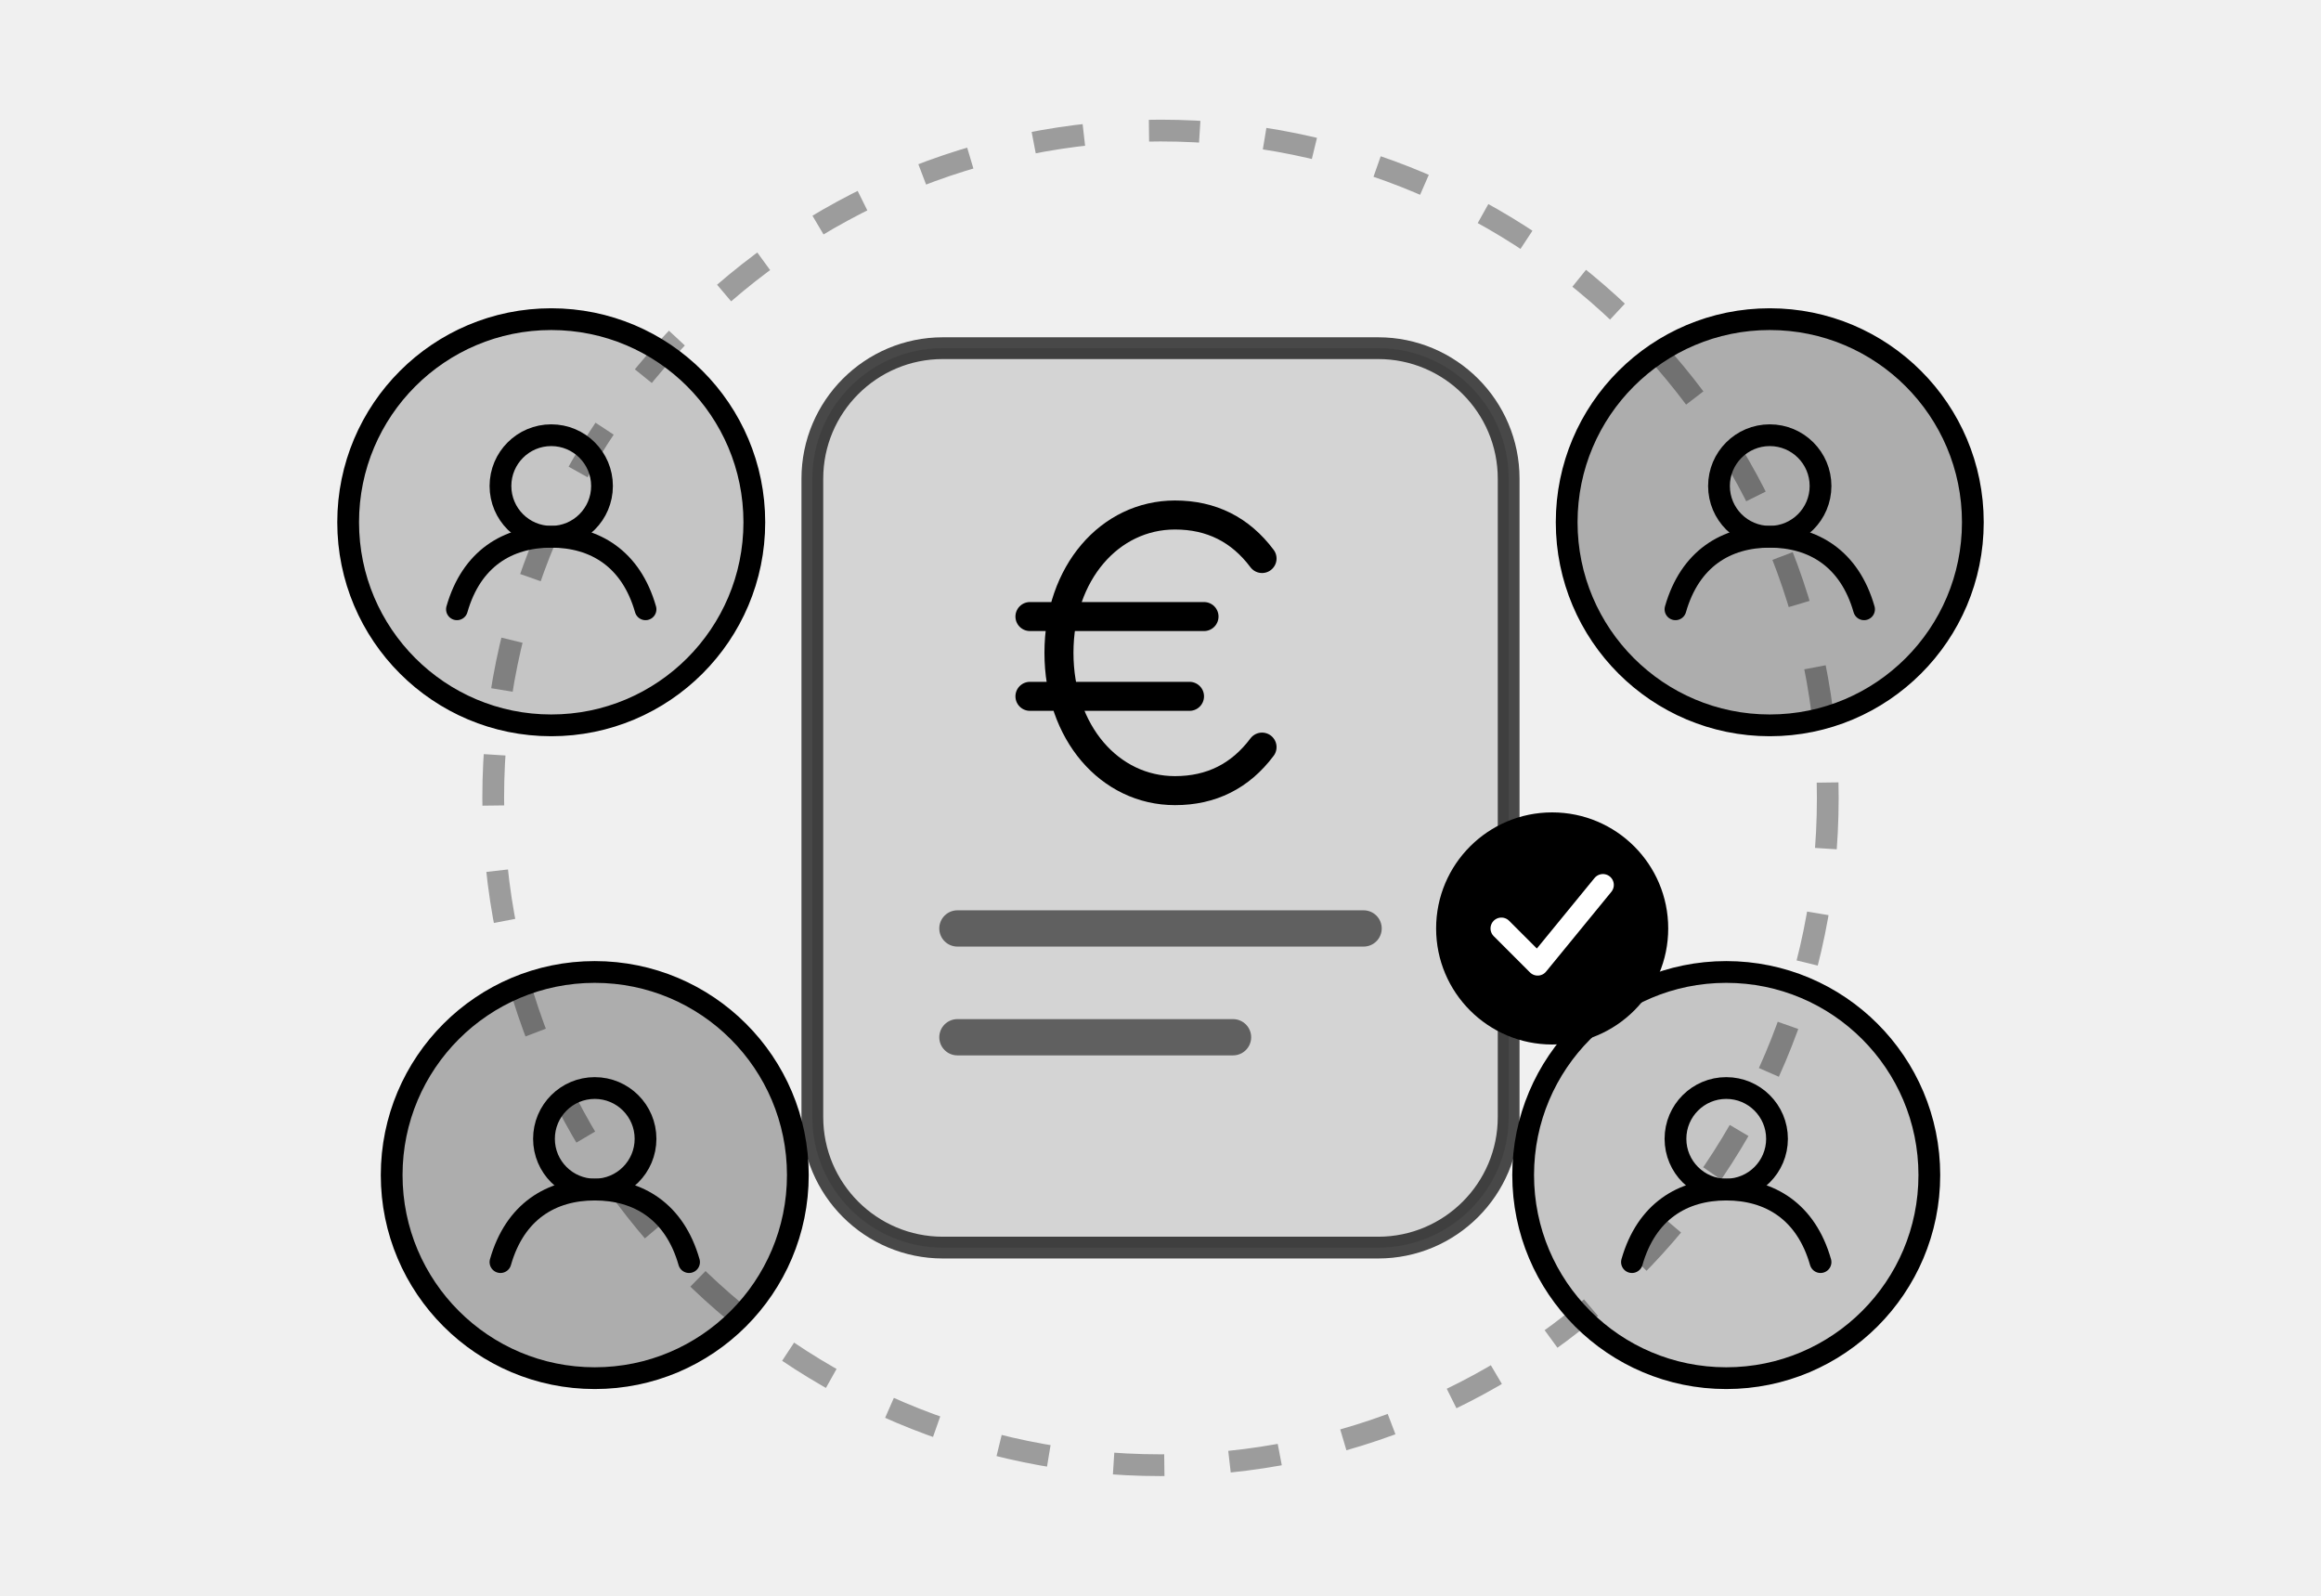
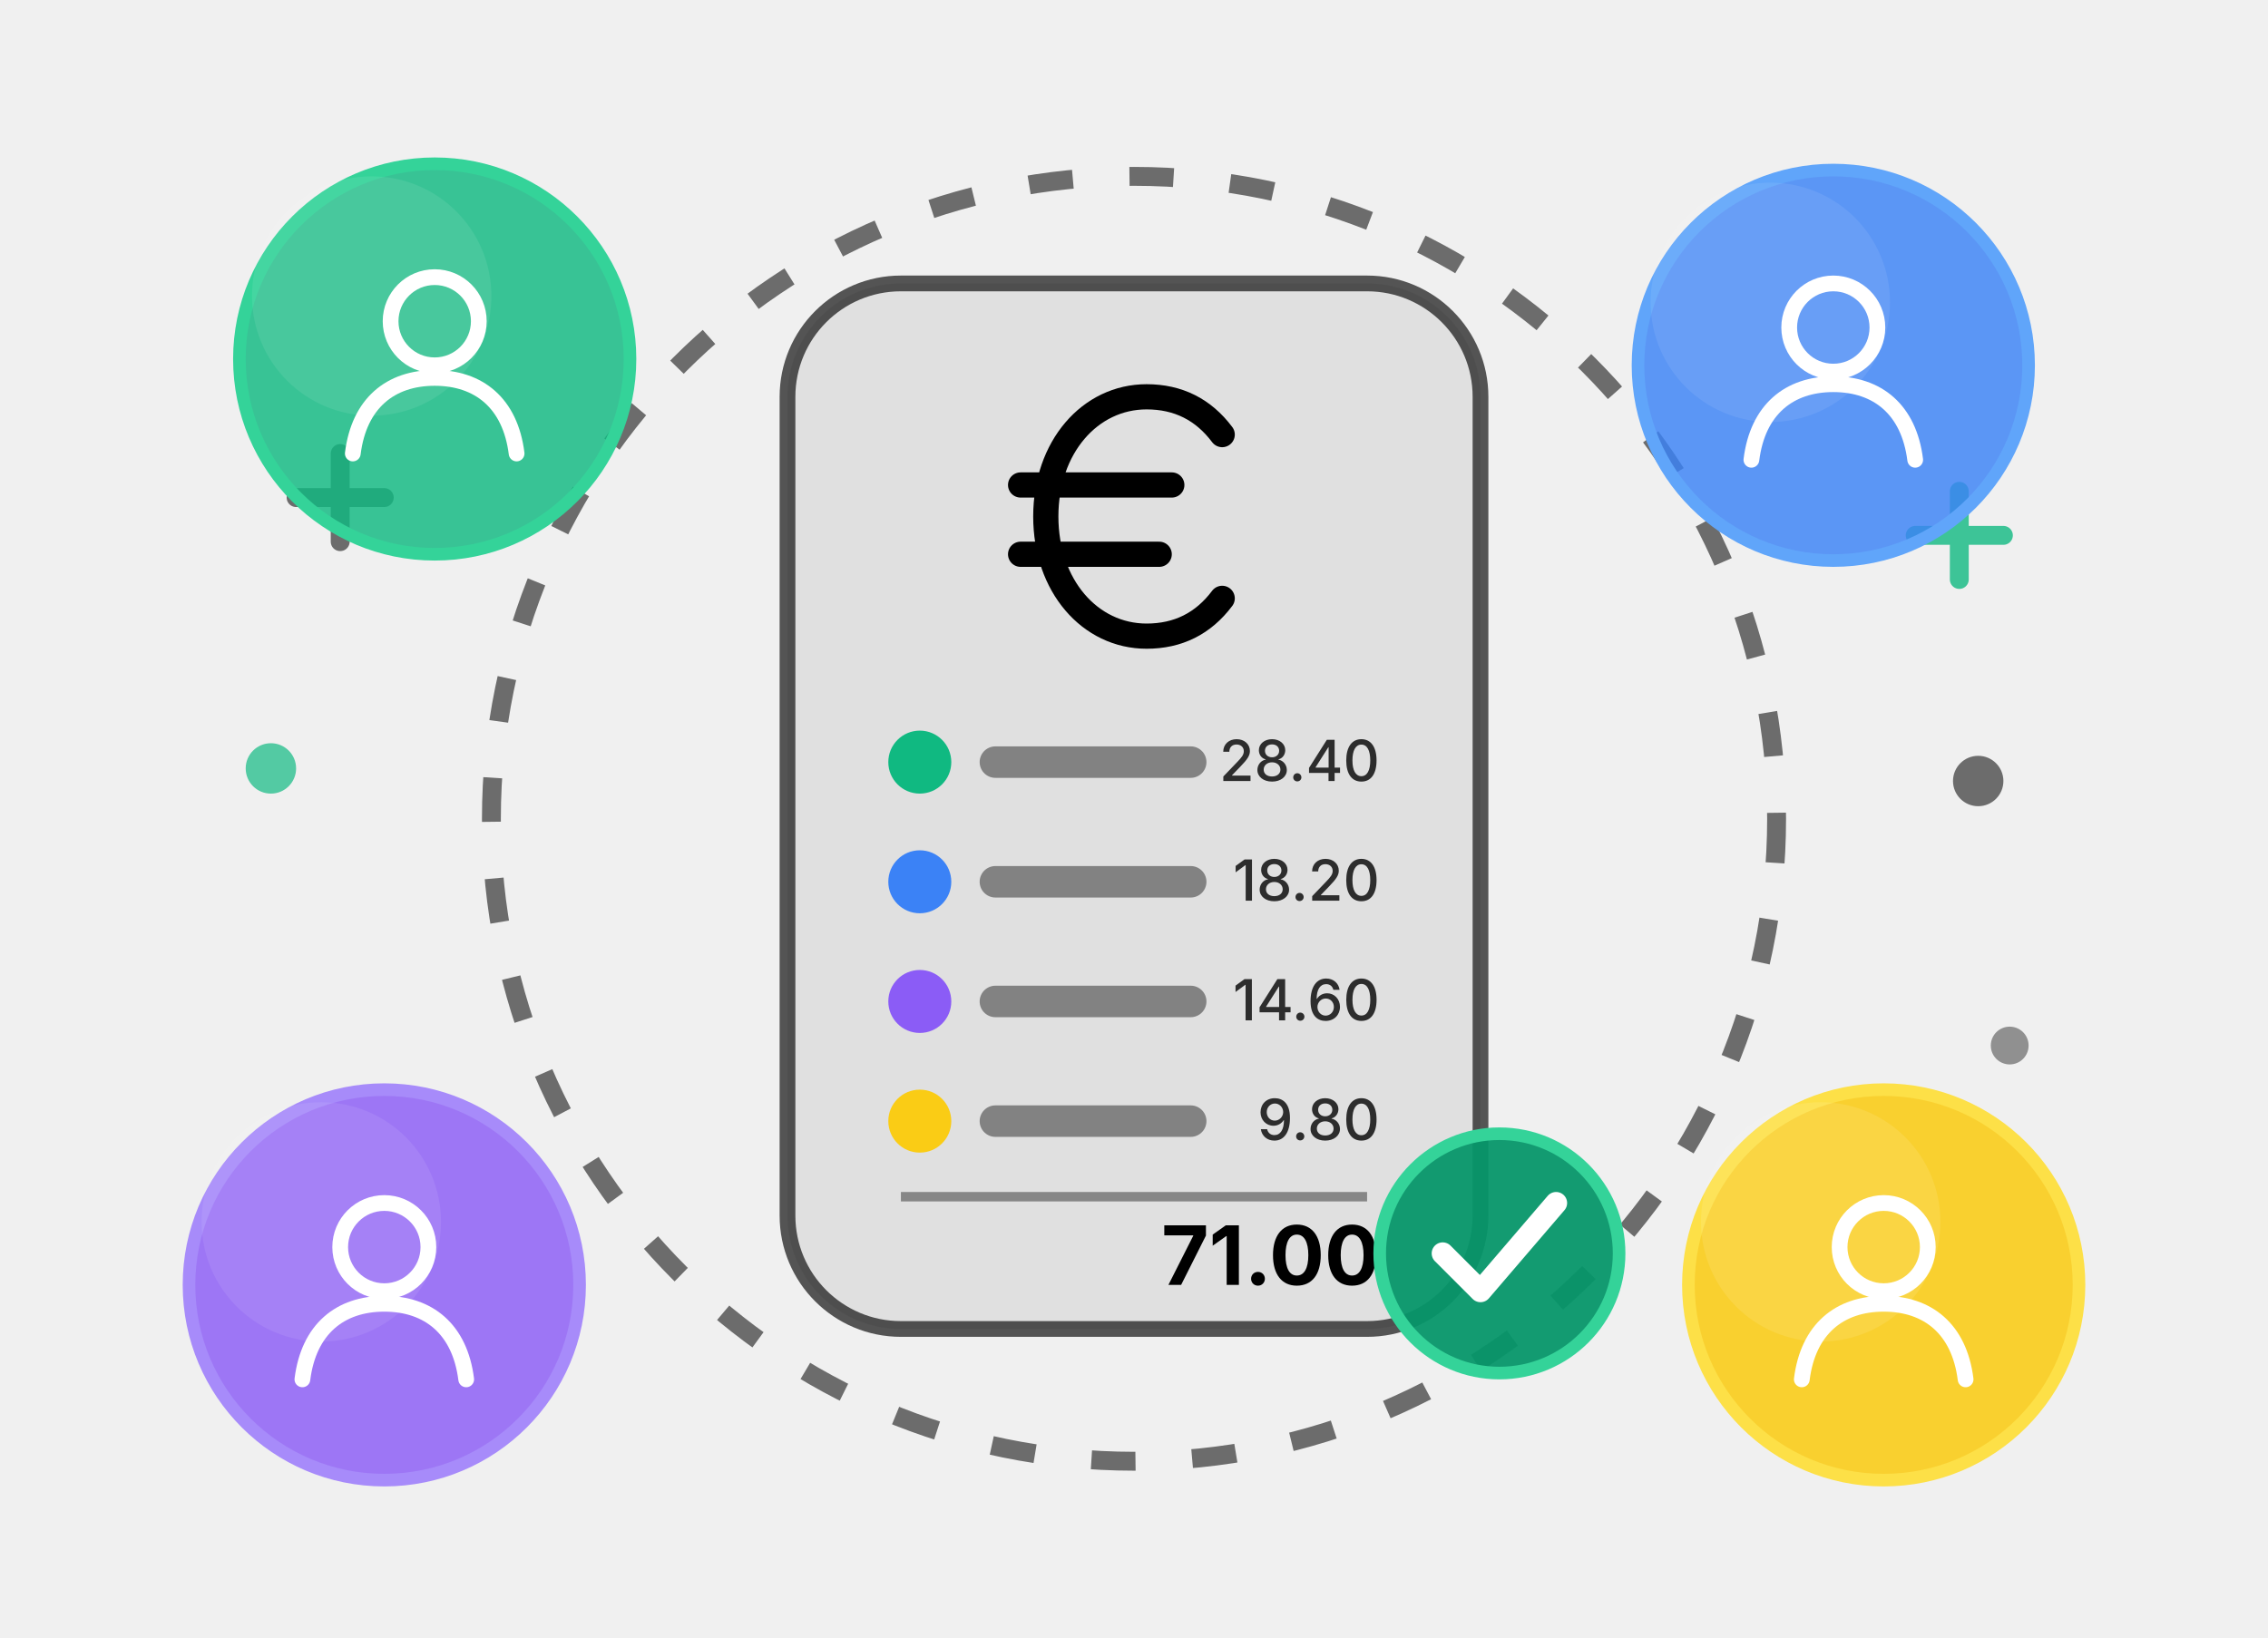
- <svg xmlns="http://www.w3.org/2000/svg" viewBox="0 0 320 220" fill="none">
-   <circle cx="160" cy="110" r="92" stroke="currentColor" stroke-width="3" stroke-dasharray="7 9" opacity=".35" />
-   <rect x="112" y="48" width="96" height="124" rx="18" fill="currentColor" opacity=".12" />
-   <rect x="112" y="48" width="96" height="124" rx="18" stroke="currentColor" stroke-width="3" opacity=".7" />
-   <path d="M174 77c-3-4-7-6-12-6-9 0-16 8-16 19s7 19 16 19c5 0 9-2 12-6M142 85h24M142 96h22" stroke="currentColor" stroke-width="4" stroke-linecap="round" stroke-linejoin="round" />
-   <path d="M132 128h56M132 143h38" stroke="currentColor" stroke-width="5" stroke-linecap="round" opacity=".55" />
-   <circle cx="76" cy="72" r="28" fill="currentColor" opacity=".18" />
-   <circle cx="76" cy="72" r="28" stroke="currentColor" stroke-width="3" />
-   <circle cx="244" cy="72" r="28" fill="currentColor" opacity=".28" />
-   <circle cx="244" cy="72" r="28" stroke="currentColor" stroke-width="3" />
-   <circle cx="82" cy="162" r="28" fill="currentColor" opacity=".28" />
-   <circle cx="82" cy="162" r="28" stroke="currentColor" stroke-width="3" />
-   <circle cx="238" cy="162" r="28" fill="currentColor" opacity=".18" />
-   <circle cx="238" cy="162" r="28" stroke="currentColor" stroke-width="3" />
-   <g stroke="currentColor" stroke-width="3" stroke-linecap="round">
-     <circle cx="76" cy="67" r="7" />
-     <path d="M63 84c2-7 7-10 13-10s11 3 13 10" />
-     <circle cx="244" cy="67" r="7" />
-     <path d="M231 84c2-7 7-10 13-10s11 3 13 10" />
-     <circle cx="82" cy="157" r="7" />
-     <path d="M69 174c2-7 7-10 13-10s11 3 13 10" />
-     <circle cx="238" cy="157" r="7" />
-     <path d="M225 174c2-7 7-10 13-10s11 3 13 10" />
+ <svg xmlns="http://www.w3.org/2000/svg" viewBox="0 0 360 260" fill="none">
+   <circle cx="180" cy="130" r="102" stroke="currentColor" stroke-width="3" stroke-dasharray="7 9" opacity=".55" />
+   <circle cx="43" cy="122" r="4" fill="var(--color-success-500, #10b981)" opacity=".7" />
+   <circle cx="314" cy="124" r="4" fill="currentColor" opacity=".55" />
+   <circle cx="319" cy="166" r="3" fill="currentColor" opacity=".4" />
+   <path d="M47 79h14M54 72v14" stroke="currentColor" stroke-width="3" stroke-linecap="round" opacity=".55" />
+   <path d="M304 85h14M311 78v14" stroke="var(--color-success-500, #10b981)" stroke-width="3" stroke-linecap="round" opacity=".8" />
+   <rect x="125" y="45" width="110" height="166" rx="18" fill="currentColor" opacity=".07" />
+   <rect x="125" y="45" width="110" height="166" rx="18" stroke="currentColor" stroke-width="2.5" opacity=".65" />
+   <path d="M194 69c-3-4-7-6-12-6-9 0-16 8-16 19s7 19 16 19c5 0 9-2 12-6M162 77h24M162 88h22" stroke="currentColor" stroke-width="4" stroke-linecap="round" stroke-linejoin="round" />
+   <circle cx="146" cy="121" r="5" fill="var(--color-success-500, #10b981)" />
+   <circle cx="146" cy="140" r="5" fill="var(--color-blue-500, #3b82f6)" />
+   <circle cx="146" cy="159" r="5" fill="var(--color-violet-500, #8b5cf6)" />
+   <circle cx="146" cy="178" r="5" fill="var(--color-warning-400, #facc15)" />
+   <path d="M158 121h31M158 140h31M158 159h31M158 178h31" stroke="currentColor" stroke-width="5" stroke-linecap="round" opacity=".42" />
+   <g fill="currentColor" font-family="Inter, sans-serif" font-size="9" font-weight="500" text-anchor="end" opacity=".8">
+     <text x="219" y="124">28.40</text>
+     <text x="219" y="143">18.20</text>
+     <text x="219" y="162">14.60</text>
+     <text x="219" y="181">9.80</text>
  </g>
-   <circle cx="214" cy="128" r="16" fill="currentColor" />
-   <path d="m207 128 5 5 9-11" stroke="white" stroke-width="3" stroke-linecap="round" stroke-linejoin="round" />
+   <path d="M143 190h74" stroke="currentColor" stroke-width="1.5" opacity=".4" />
+   <text x="219" y="204" fill="currentColor" font-family="Inter, sans-serif" font-size="13" font-weight="700" text-anchor="end">71.00</text>
+   <g>
+     <circle cx="69" cy="57" r="31" fill="var(--color-success-500, #10b981)" opacity=".82" />
+     <circle cx="69" cy="57" r="31" stroke="var(--color-success-400, #34d399)" stroke-width="2" />
+     <circle cx="59" cy="47" r="19" fill="white" opacity=".08" />
+     <circle cx="69" cy="51" r="7" stroke="white" stroke-width="2.5" />
+     <path d="M56 72c1-8 6-12 13-12s12 4 13 12" stroke="white" stroke-width="2.5" stroke-linecap="round" />
+   </g>
+   <g>
+     <circle cx="291" cy="58" r="31" fill="var(--color-blue-500, #3b82f6)" opacity=".82" />
+     <circle cx="291" cy="58" r="31" stroke="var(--color-blue-400, #60a5fa)" stroke-width="2" />
+     <circle cx="281" cy="48" r="19" fill="white" opacity=".08" />
+     <circle cx="291" cy="52" r="7" stroke="white" stroke-width="2.5" />
+     <path d="M278 73c1-8 6-12 13-12s12 4 13 12" stroke="white" stroke-width="2.5" stroke-linecap="round" />
+   </g>
+   <g>
+     <circle cx="61" cy="204" r="31" fill="var(--color-violet-500, #8b5cf6)" opacity=".82" />
+     <circle cx="61" cy="204" r="31" stroke="var(--color-violet-400, #a78bfa)" stroke-width="2" />
+     <circle cx="51" cy="194" r="19" fill="white" opacity=".08" />
+     <circle cx="61" cy="198" r="7" stroke="white" stroke-width="2.5" />
+     <path d="M48 219c1-8 6-12 13-12s12 4 13 12" stroke="white" stroke-width="2.5" stroke-linecap="round" />
+   </g>
+   <g>
+     <circle cx="299" cy="204" r="31" fill="var(--color-warning-400, #facc15)" opacity=".88" />
+     <circle cx="299" cy="204" r="31" stroke="var(--color-warning-300, #fde047)" stroke-width="2" />
+     <circle cx="289" cy="194" r="19" fill="white" opacity=".1" />
+     <circle cx="299" cy="198" r="7" stroke="white" stroke-width="2.5" />
+     <path d="M286 219c1-8 6-12 13-12s12 4 13 12" stroke="white" stroke-width="2.5" stroke-linecap="round" />
+   </g>
+   <circle cx="238" cy="199" r="19" fill="var(--color-success-600, #059669)" opacity=".94" />
+   <circle cx="238" cy="199" r="19" stroke="var(--color-success-400, #34d399)" stroke-width="2" />
+   <path d="m229 199 6 6 12-14" stroke="white" stroke-width="3.5" stroke-linecap="round" stroke-linejoin="round" />
</svg>
